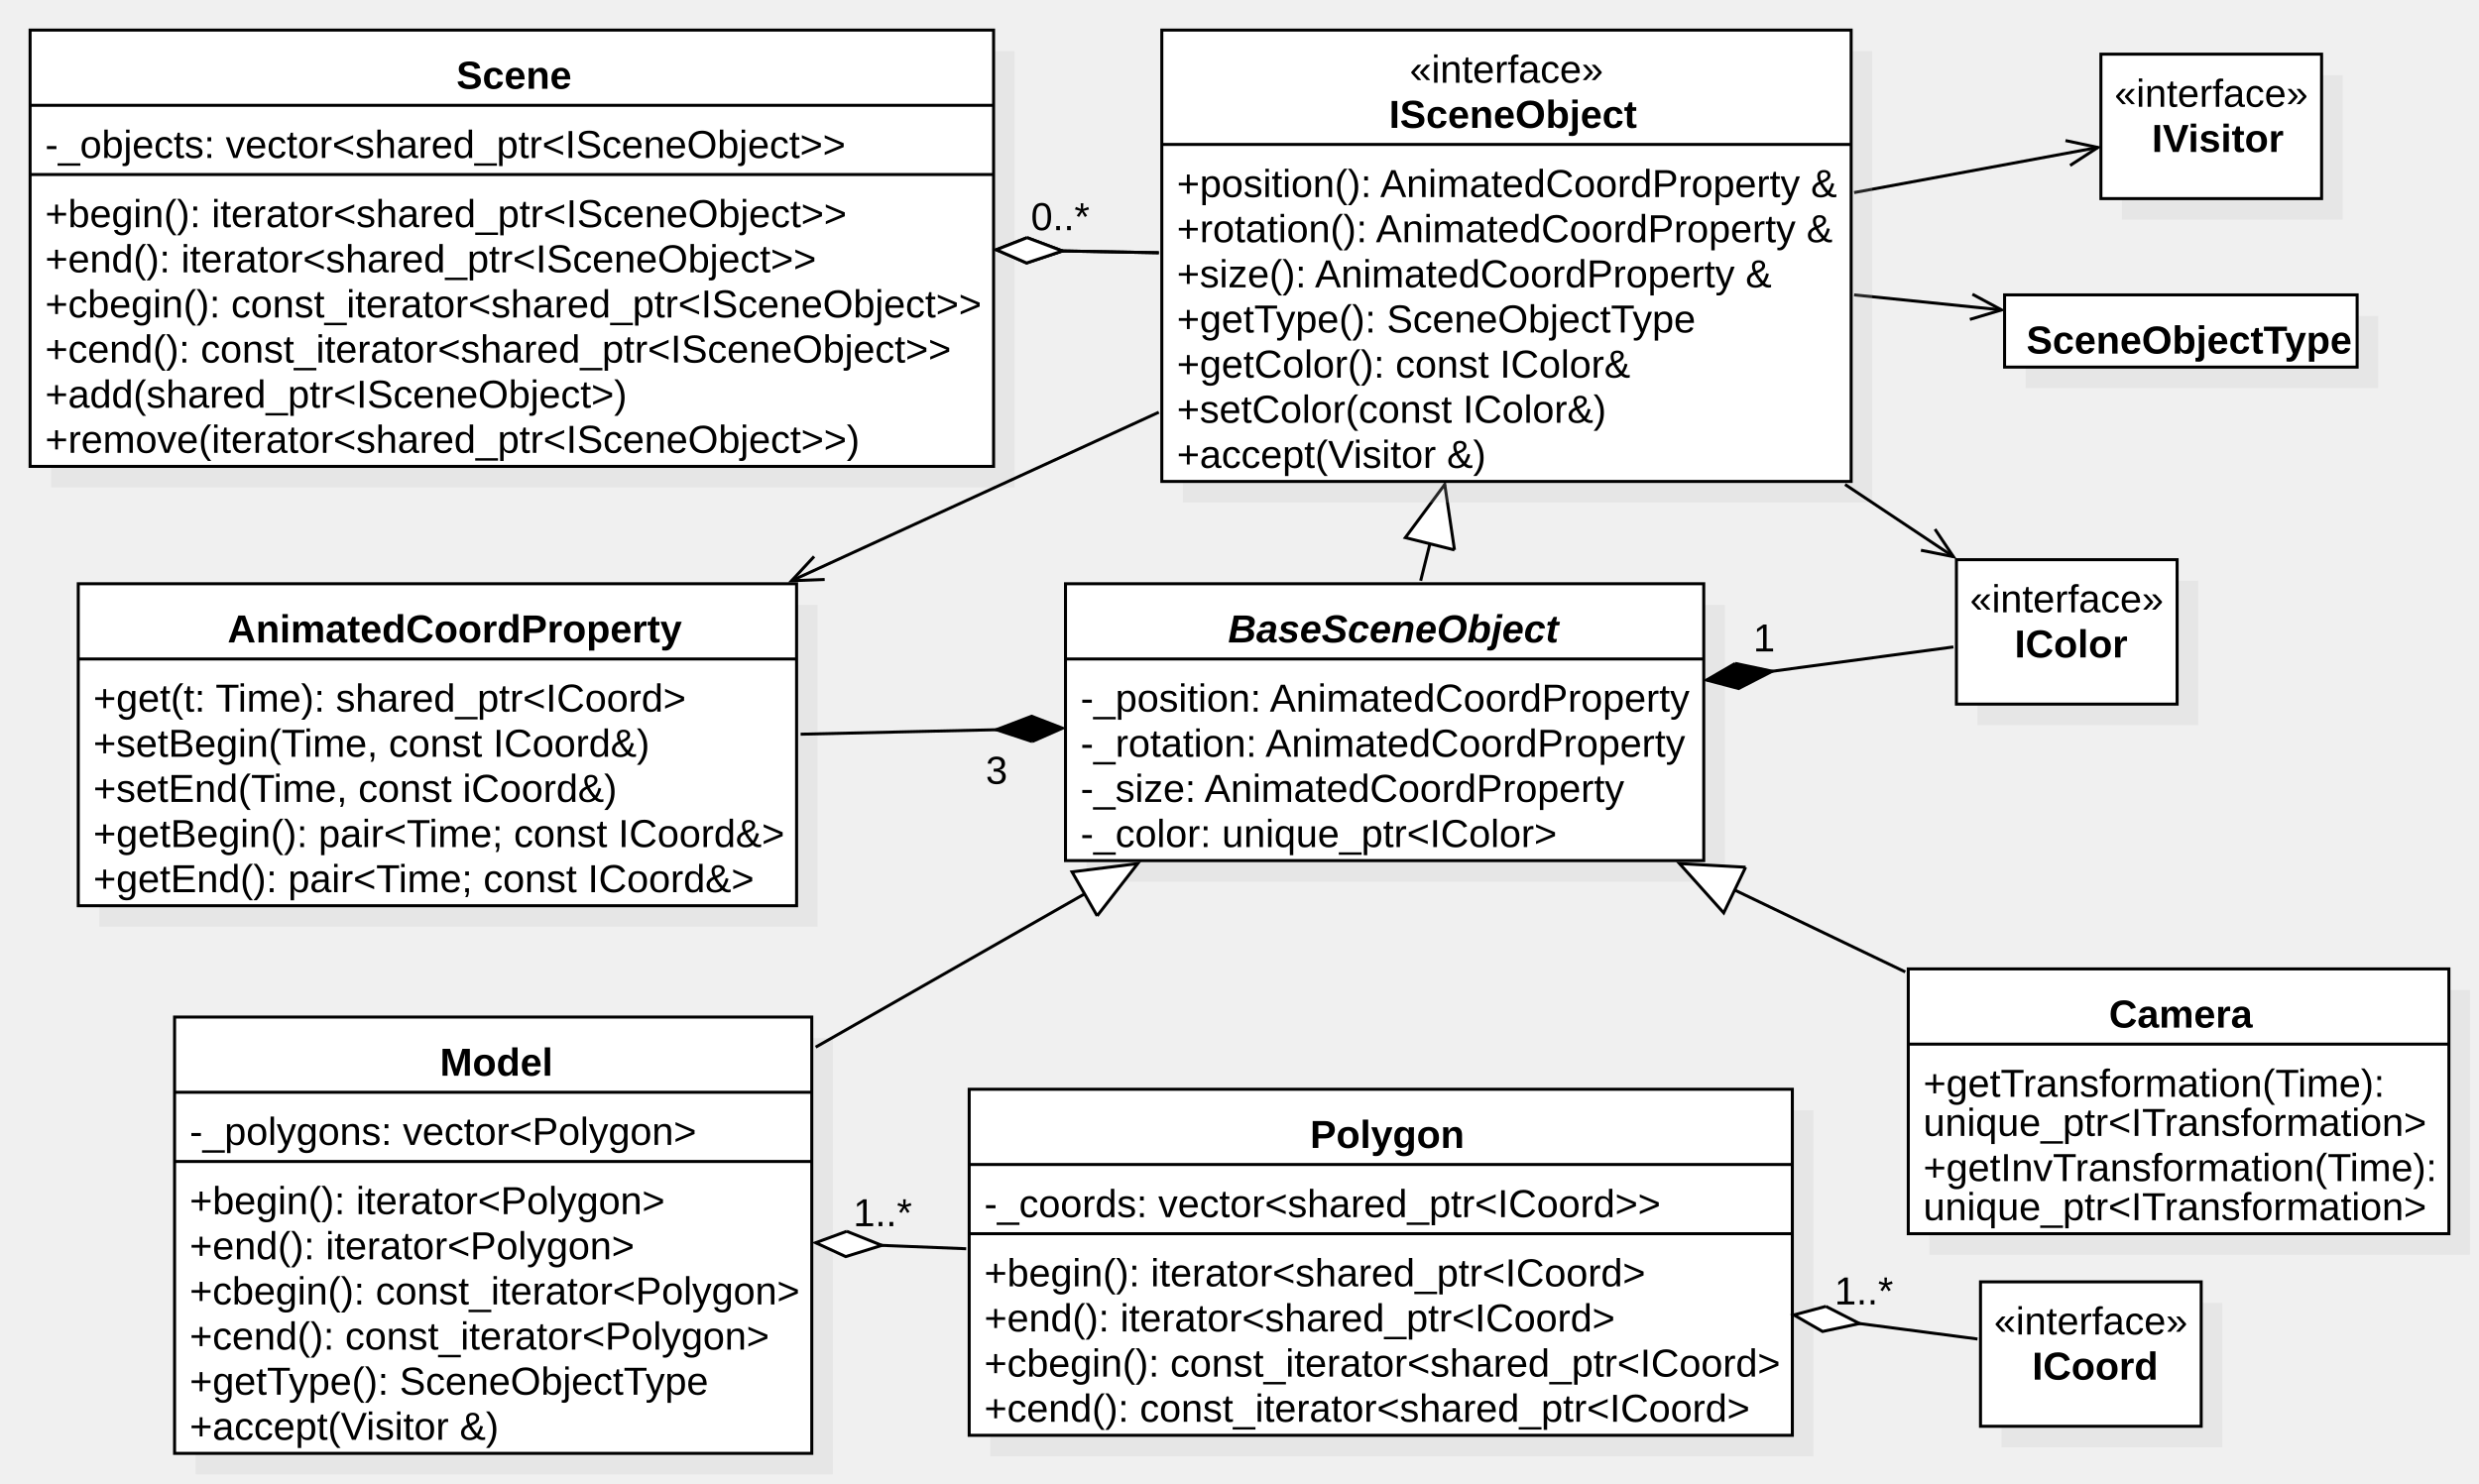
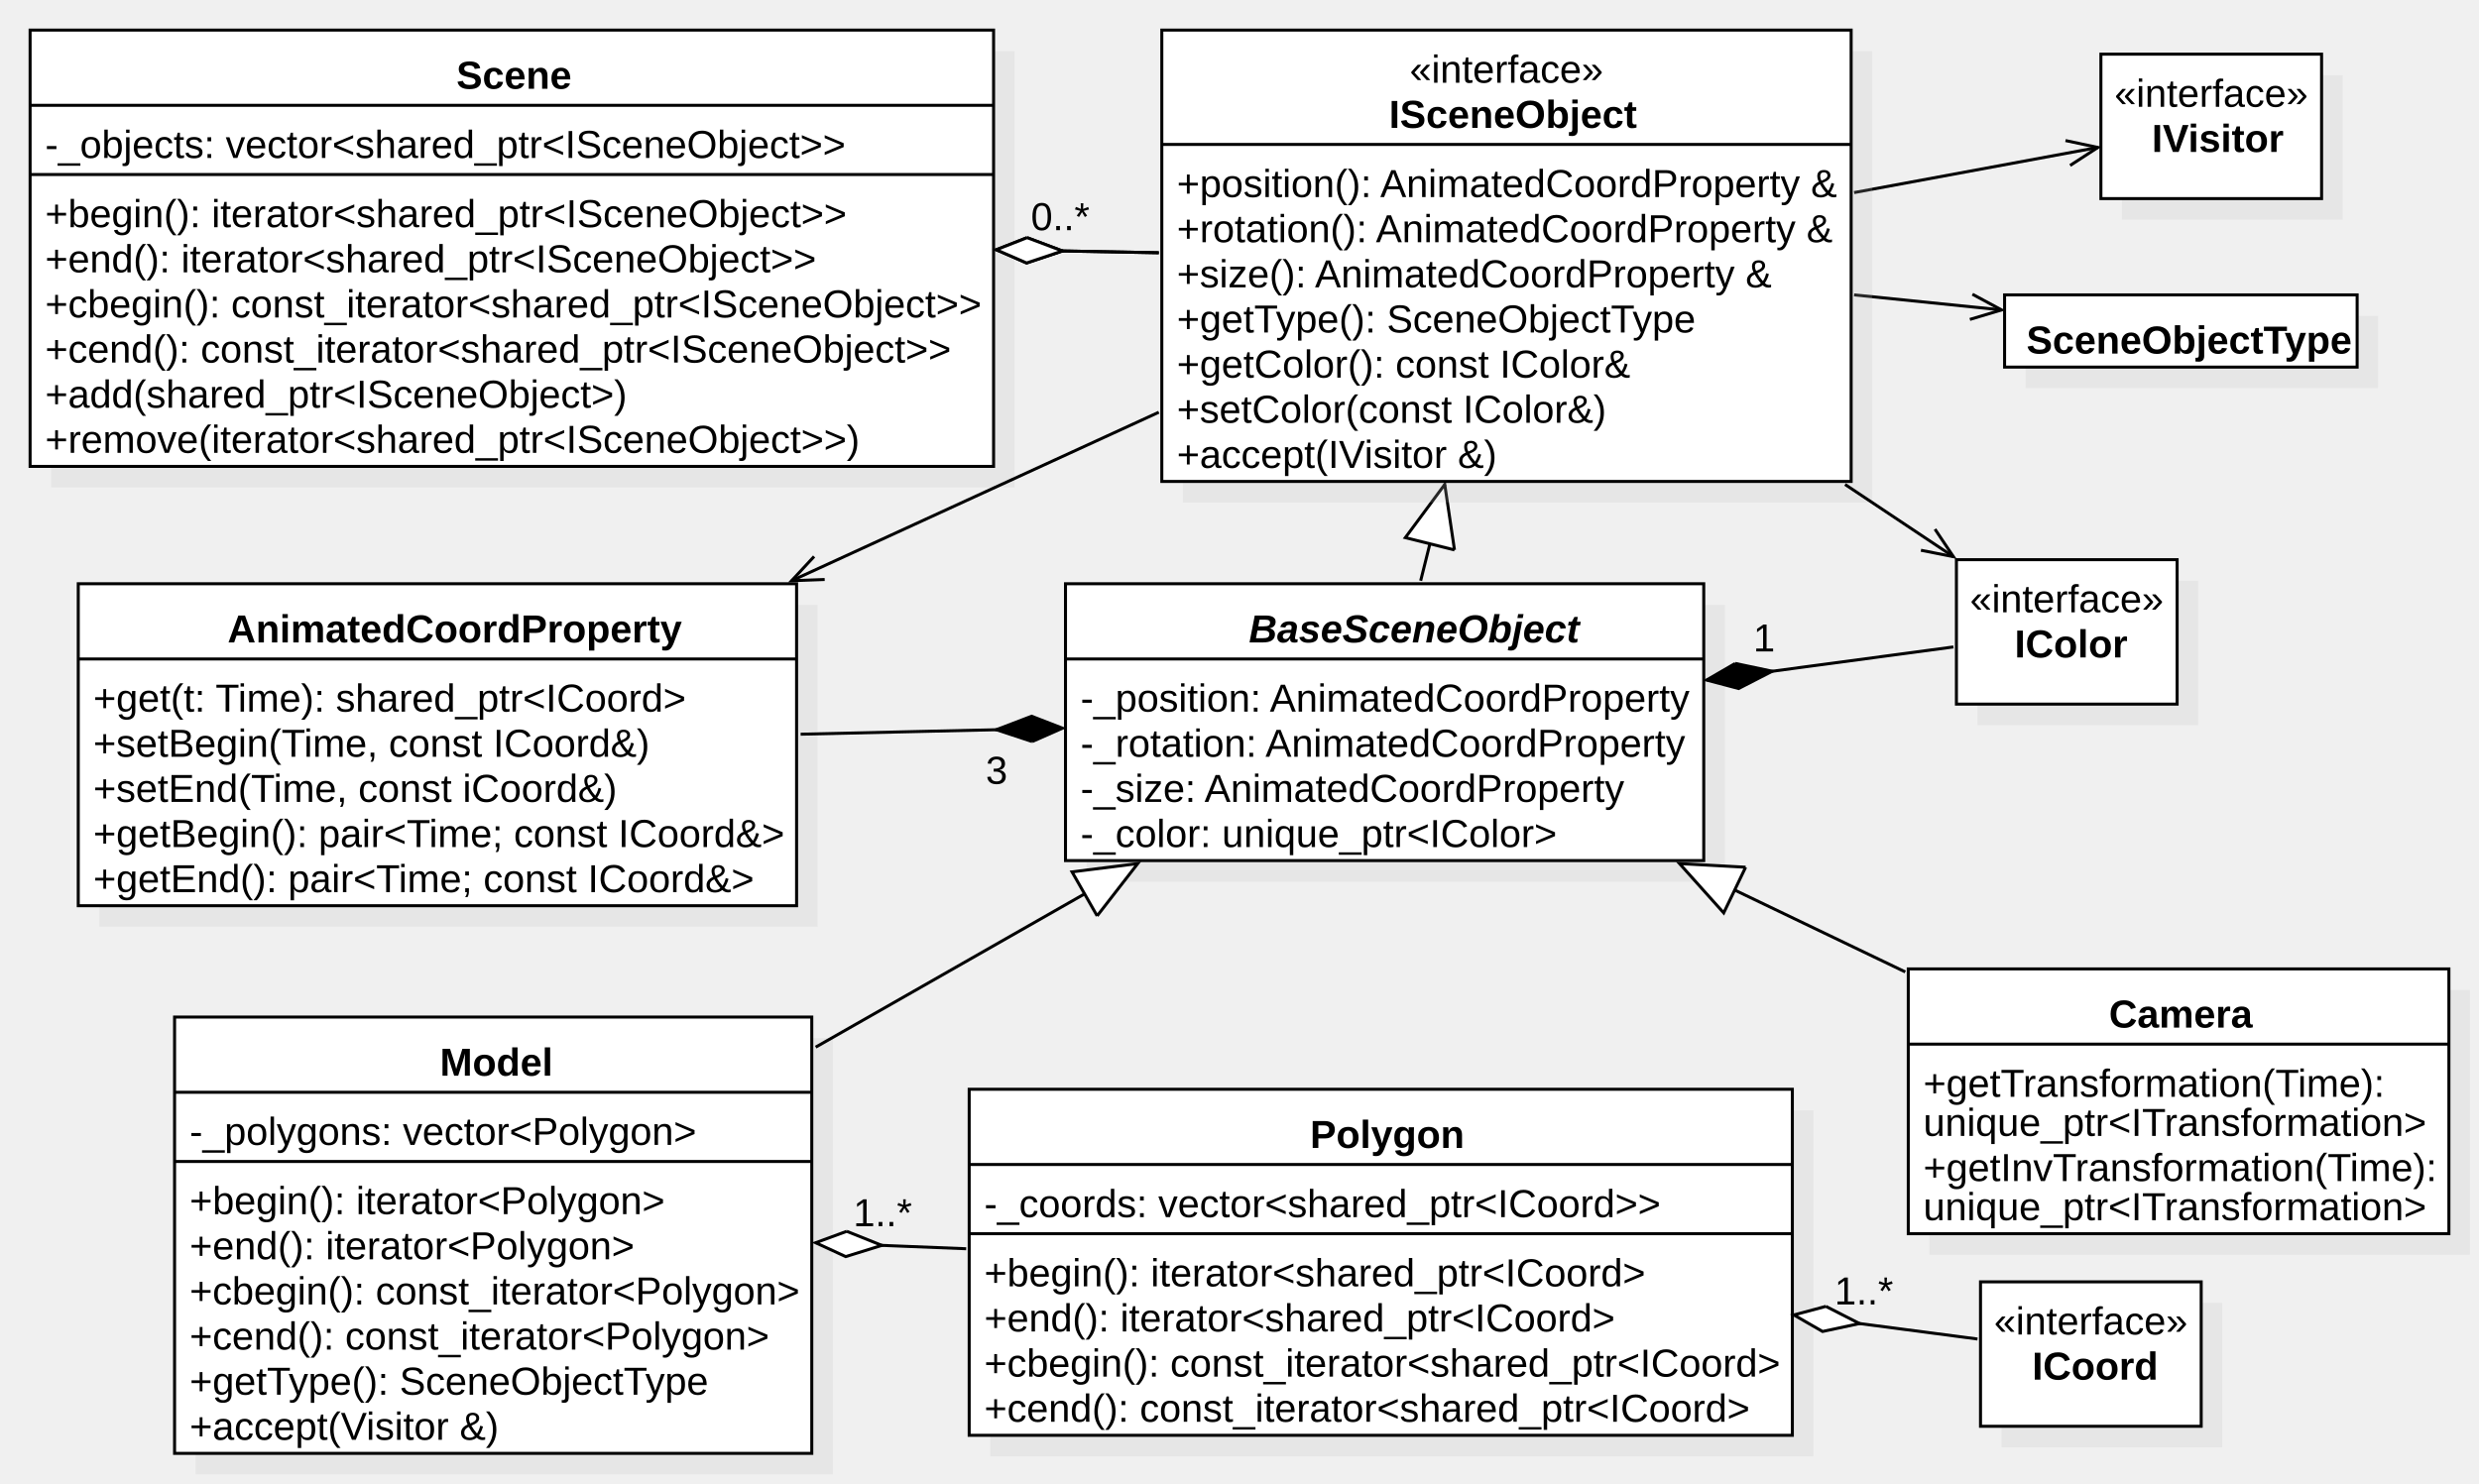
<svg xmlns="http://www.w3.org/2000/svg" version="1.1" width="823.619" height="493">
  <defs />
  <g>
    <g transform="translate(-54,-110) scale(1,1)">
      <rect fill="#C0C0C0" stroke="none" x="119" y="455" width="211.706" height="145" opacity="0.2" />
    </g>
    <g transform="translate(-54,-110) scale(1,1)">
      <rect fill="#ffffff" stroke="none" x="112" y="448" width="211.706" height="145" />
    </g>
    <g transform="translate(-54,-110) scale(1,1)">
      <path fill="none" stroke="#000000" d="M 112 448 L 323.706 448 L 323.706 593 L 112 593 L 112 448 Z Z" stroke-miterlimit="10" />
    </g>
    <g transform="translate(-54,-110) scale(1,1)">
      <path fill="none" stroke="#000000" d="M 112 473 L 323.706 473" stroke-miterlimit="10" />
    </g>
    <g transform="translate(-54,-110) scale(1,1)">
      <path fill="none" stroke="#000000" d="M 112 496 L 323.706 496" stroke-miterlimit="10" />
    </g>
    <g transform="translate(-54,-110) scale(1,1)">
      <g>
        <path fill="none" stroke="none" />
        <text fill="#000000" stroke="none" font-family="Arial" font-size="13px" font-style="normal" font-weight="bold" text-decoration="none" x="200.149" y="467.5">Model</text>
      </g>
    </g>
    <g transform="translate(-54,-110) scale(1,1)">
      <g>
        <path fill="none" stroke="none" />
        <text fill="#000000" stroke="none" font-family="Arial" font-size="13px" font-style="normal" font-weight="normal" text-decoration="none" x="117" y="490.5">-_polygons: vector&lt;Polygon&gt;</text>
      </g>
    </g>
    <g transform="translate(-54,-110) scale(1,1)">
      <g>
        <path fill="none" stroke="none" />
        <text fill="#000000" stroke="none" font-family="Arial" font-size="13px" font-style="normal" font-weight="normal" text-decoration="none" x="117" y="513.5">+begin(): iterator&lt;Polygon&gt;</text>
      </g>
    </g>
    <g transform="translate(-54,-110) scale(1,1)">
      <g>
        <path fill="none" stroke="none" />
        <text fill="#000000" stroke="none" font-family="Arial" font-size="13px" font-style="normal" font-weight="normal" text-decoration="none" x="117" y="528.5">+end(): iterator&lt;Polygon&gt;</text>
      </g>
    </g>
    <g transform="translate(-54,-110) scale(1,1)">
      <g>
        <path fill="none" stroke="none" />
        <text fill="#000000" stroke="none" font-family="Arial" font-size="13px" font-style="normal" font-weight="normal" text-decoration="none" x="117" y="543.5">+cbegin(): const_iterator&lt;Polygon&gt;</text>
      </g>
    </g>
    <g transform="translate(-54,-110) scale(1,1)">
      <g>
        <path fill="none" stroke="none" />
        <text fill="#000000" stroke="none" font-family="Arial" font-size="13px" font-style="normal" font-weight="normal" text-decoration="none" x="117" y="558.5">+cend(): const_iterator&lt;Polygon&gt;</text>
      </g>
    </g>
    <g transform="translate(-54,-110) scale(1,1)">
      <g>
        <path fill="none" stroke="none" />
        <text fill="#000000" stroke="none" font-family="Arial" font-size="13px" font-style="normal" font-weight="normal" text-decoration="none" x="117" y="573.5">+getType(): SceneObjectType</text>
      </g>
    </g>
    <g transform="translate(-54,-110) scale(1,1)">
      <g>
        <path fill="none" stroke="none" />
        <text fill="#000000" stroke="none" font-family="Arial" font-size="13px" font-style="normal" font-weight="normal" text-decoration="none" x="117" y="588.5">+accept(Visitor &amp;)</text>
      </g>
    </g>
    <g transform="translate(-54,-110) scale(1,1)">
      <rect fill="#C0C0C0" stroke="none" x="695" y="439" width="179.619" height="88" opacity="0.2" />
    </g>
    <g transform="translate(-54,-110) scale(1,1)">
      <rect fill="#ffffff" stroke="none" x="688" y="432" width="179.619" height="88" />
    </g>
    <g transform="translate(-54,-110) scale(1,1)">
      <path fill="none" stroke="#000000" d="M 688 432 L 867.619 432 L 867.619 520 L 688 520 L 688 432 Z Z" stroke-miterlimit="10" />
    </g>
    <g transform="translate(-54,-110) scale(1,1)">
      <path fill="none" stroke="#000000" d="M 688 457 L 867.619 457" stroke-miterlimit="10" />
    </g>
    <g transform="translate(-54,-110) scale(1,1)">
      <g>
        <path fill="none" stroke="none" />
        <text fill="#000000" stroke="none" font-family="Arial" font-size="13px" font-style="normal" font-weight="bold" text-decoration="none" x="754.691" y="451.5">Camera</text>
      </g>
    </g>
    <g transform="translate(-54,-110) scale(1,1)">
      <g>
        <path fill="none" stroke="none" />
        <text fill="#000000" stroke="none" font-family="Arial" font-size="13px" font-style="normal" font-weight="normal" text-decoration="none" x="693" y="474.5">+getTransformation(Time):</text>
        <text fill="#000000" stroke="none" font-family="Arial" font-size="13px" font-style="normal" font-weight="normal" text-decoration="none" x="693" y="487.5">unique_ptr&lt;ITransformation&gt;</text>
      </g>
    </g>
    <g transform="translate(-54,-110) scale(1,1)">
      <g>
        <path fill="none" stroke="none" />
        <text fill="#000000" stroke="none" font-family="Arial" font-size="13px" font-style="normal" font-weight="normal" text-decoration="none" x="693" y="502.5">+getInvTransformation(Time):</text>
        <text fill="#000000" stroke="none" font-family="Arial" font-size="13px" font-style="normal" font-weight="normal" text-decoration="none" x="693" y="515.5">unique_ptr&lt;ITransformation&gt;</text>
      </g>
    </g>
    <g transform="translate(-54,-110) scale(1,1)">
      <rect fill="#C0C0C0" stroke="none" x="383" y="479" width="273.488" height="115" opacity="0.2" />
    </g>
    <g transform="translate(-54,-110) scale(1,1)">
      <rect fill="#ffffff" stroke="none" x="376" y="472" width="273.488" height="115" />
    </g>
    <g transform="translate(-54,-110) scale(1,1)">
      <path fill="none" stroke="#000000" d="M 376 472 L 649.488 472 L 649.488 587 L 376 587 L 376 472 Z Z" stroke-miterlimit="10" />
    </g>
    <g transform="translate(-54,-110) scale(1,1)">
      <path fill="none" stroke="#000000" d="M 376 497 L 649.488 497" stroke-miterlimit="10" />
    </g>
    <g transform="translate(-54,-110) scale(1,1)">
      <path fill="none" stroke="#000000" d="M 376 520 L 649.488 520" stroke-miterlimit="10" />
    </g>
    <g transform="translate(-54,-110) scale(1,1)">
      <g>
        <path fill="none" stroke="none" />
        <text fill="#000000" stroke="none" font-family="Arial" font-size="13px" font-style="normal" font-weight="bold" text-decoration="none" x="489.254" y="491.5">Polygon</text>
      </g>
    </g>
    <g transform="translate(-54,-110) scale(1,1)">
      <g>
        <path fill="none" stroke="none" />
        <text fill="#000000" stroke="none" font-family="Arial" font-size="13px" font-style="normal" font-weight="normal" text-decoration="none" x="381" y="514.5">-_coords: vector&lt;shared_ptr&lt;ICoord&gt;&gt;</text>
      </g>
    </g>
    <g transform="translate(-54,-110) scale(1,1)">
      <g>
        <path fill="none" stroke="none" />
        <text fill="#000000" stroke="none" font-family="Arial" font-size="13px" font-style="normal" font-weight="normal" text-decoration="none" x="381" y="537.5">+begin(): iterator&lt;shared_ptr&lt;ICoord&gt;</text>
      </g>
    </g>
    <g transform="translate(-54,-110) scale(1,1)">
      <g>
        <path fill="none" stroke="none" />
        <text fill="#000000" stroke="none" font-family="Arial" font-size="13px" font-style="normal" font-weight="normal" text-decoration="none" x="381" y="552.5">+end(): iterator&lt;shared_ptr&lt;ICoord&gt;</text>
      </g>
    </g>
    <g transform="translate(-54,-110) scale(1,1)">
      <g>
        <path fill="none" stroke="none" />
        <text fill="#000000" stroke="none" font-family="Arial" font-size="13px" font-style="normal" font-weight="normal" text-decoration="none" x="381" y="567.5">+cbegin(): const_iterator&lt;shared_ptr&lt;ICoord&gt;</text>
      </g>
    </g>
    <g transform="translate(-54,-110) scale(1,1)">
      <g>
        <path fill="none" stroke="none" />
        <text fill="#000000" stroke="none" font-family="Arial" font-size="13px" font-style="normal" font-weight="normal" text-decoration="none" x="381" y="582.5">+cend(): const_iterator&lt;shared_ptr&lt;ICoord&gt;</text>
      </g>
    </g>
    <g transform="translate(-54,-110) scale(1,1)">
      <path fill="none" stroke="#000000" d="M 375 525 L 325 523" stroke-miterlimit="10" />
    </g>
    <g transform="translate(-54,-110) scale(1,1)">
      <path fill="#FFFFFF" stroke="none" d="M 335.323 519.2 L 325 523 L 334.986 527.612 L 346.982 523.879" />
    </g>
    <g transform="translate(-54,-110) scale(1,1)">
      <path fill="none" stroke="#000000" d="M 335.323 519.2 L 325 523 L 334.986 527.612 L 346.982 523.879 L 335.323 519.2" stroke-miterlimit="10" />
    </g>
    <g transform="translate(-54,-110) scale(1,1)">
      <g>
        <path fill="none" stroke="none" />
        <text fill="#000000" stroke="none" font-family="Arial" font-size="13px" font-style="normal" font-weight="normal" text-decoration="none" x="337.5" y="517.5">1..*</text>
      </g>
    </g>
    <g transform="translate(-54,-110) scale(1,1)">
      <rect fill="#C0C0C0" stroke="none" x="87" y="311" width="238.658" height="107" opacity="0.2" />
    </g>
    <g transform="translate(-54,-110) scale(1,1)">
      <rect fill="#ffffff" stroke="none" x="80" y="304" width="238.658" height="107" />
    </g>
    <g transform="translate(-54,-110) scale(1,1)">
      <path fill="none" stroke="#000000" d="M 80 304 L 318.658 304 L 318.658 411 L 80 411 L 80 304 Z Z" stroke-miterlimit="10" />
    </g>
    <g transform="translate(-54,-110) scale(1,1)">
      <path fill="none" stroke="#000000" d="M 80 329 L 318.658 329" stroke-miterlimit="10" />
    </g>
    <g transform="translate(-54,-110) scale(1,1)">
      <g>
        <path fill="none" stroke="none" />
        <text fill="#000000" stroke="none" font-family="Arial" font-size="13px" font-style="normal" font-weight="bold" text-decoration="none" x="129.6" y="323.5">AnimatedCoordProperty</text>
      </g>
    </g>
    <g transform="translate(-54,-110) scale(1,1)">
      <g>
        <path fill="none" stroke="none" />
        <text fill="#000000" stroke="none" font-family="Arial" font-size="13px" font-style="normal" font-weight="normal" text-decoration="none" x="85" y="346.5">+get(t: Time): shared_ptr&lt;ICoord&gt;</text>
      </g>
    </g>
    <g transform="translate(-54,-110) scale(1,1)">
      <g>
        <path fill="none" stroke="none" />
        <text fill="#000000" stroke="none" font-family="Arial" font-size="13px" font-style="normal" font-weight="normal" text-decoration="none" x="85" y="361.5">+setBegin(Time, const ICoord&amp;)</text>
      </g>
    </g>
    <g transform="translate(-54,-110) scale(1,1)">
      <g>
        <path fill="none" stroke="none" />
        <text fill="#000000" stroke="none" font-family="Arial" font-size="13px" font-style="normal" font-weight="normal" text-decoration="none" x="85" y="376.5">+setEnd(Time, const iCoord&amp;)</text>
      </g>
    </g>
    <g transform="translate(-54,-110) scale(1,1)">
      <g>
        <path fill="none" stroke="none" />
        <text fill="#000000" stroke="none" font-family="Arial" font-size="13px" font-style="normal" font-weight="normal" text-decoration="none" x="85" y="391.5">+getBegin(): pair&lt;Time; const ICoord&amp;&gt;</text>
      </g>
    </g>
    <g transform="translate(-54,-110) scale(1,1)">
      <g>
        <path fill="none" stroke="none" />
        <text fill="#000000" stroke="none" font-family="Arial" font-size="13px" font-style="normal" font-weight="normal" text-decoration="none" x="85" y="406.5">+getEnd(): pair&lt;Time; const ICoord&amp;&gt;</text>
      </g>
    </g>
    <g transform="translate(-54,-110) scale(1,1)">
      <rect fill="#C0C0C0" stroke="none" x="727" y="215" width="117.132" height="24" opacity="0.2" />
    </g>
    <g transform="translate(-54,-110) scale(1,1)">
      <rect fill="#ffffff" stroke="none" x="720" y="208" width="117.132" height="24" />
    </g>
    <g transform="translate(-54,-110) scale(1,1)">
      <path fill="none" stroke="#000000" d="M 720 208 L 837.132 208 L 837.132 232 L 720 232 L 720 208 Z Z" stroke-miterlimit="10" />
    </g>
    <g transform="translate(-54,-110) scale(1,1)">
      <g>
        <path fill="none" stroke="none" />
        <text fill="#000000" stroke="none" font-family="Arial" font-size="13px" font-style="normal" font-weight="bold" text-decoration="none" x="727.258" y="227.5">SceneObjectType</text>
      </g>
    </g>
    <g transform="translate(-54,-110) scale(1,1)">
      <rect fill="#C0C0C0" stroke="none" x="71" y="127" width="320.105" height="145" opacity="0.2" />
    </g>
    <g transform="translate(-54,-110) scale(1,1)">
      <rect fill="#ffffff" stroke="none" x="64" y="120" width="320.105" height="145" />
    </g>
    <g transform="translate(-54,-110) scale(1,1)">
      <path fill="none" stroke="#000000" d="M 64 120 L 384.105 120 L 384.105 265 L 64 265 L 64 120 Z Z" stroke-miterlimit="10" />
    </g>
    <g transform="translate(-54,-110) scale(1,1)">
      <path fill="none" stroke="#000000" d="M 64 145 L 384.105 145" stroke-miterlimit="10" />
    </g>
    <g transform="translate(-54,-110) scale(1,1)">
      <path fill="none" stroke="#000000" d="M 64 168 L 384.105 168" stroke-miterlimit="10" />
    </g>
    <g transform="translate(-54,-110) scale(1,1)">
      <g>
        <path fill="none" stroke="none" />
        <text fill="#000000" stroke="none" font-family="Arial" font-size="13px" font-style="normal" font-weight="bold" text-decoration="none" x="205.622" y="139.5">Scene</text>
      </g>
    </g>
    <g transform="translate(-54,-110) scale(1,1)">
      <g>
        <path fill="none" stroke="none" />
        <text fill="#000000" stroke="none" font-family="Arial" font-size="13px" font-style="normal" font-weight="normal" text-decoration="none" x="69" y="162.5">-_objects: vector&lt;shared_ptr&lt;ISceneObject&gt;&gt;</text>
      </g>
    </g>
    <g transform="translate(-54,-110) scale(1,1)">
      <g>
        <path fill="none" stroke="none" />
        <text fill="#000000" stroke="none" font-family="Arial" font-size="13px" font-style="normal" font-weight="normal" text-decoration="none" x="69" y="185.5">+begin(): iterator&lt;shared_ptr&lt;ISceneObject&gt;&gt;</text>
      </g>
    </g>
    <g transform="translate(-54,-110) scale(1,1)">
      <g>
        <path fill="none" stroke="none" />
        <text fill="#000000" stroke="none" font-family="Arial" font-size="13px" font-style="normal" font-weight="normal" text-decoration="none" x="69" y="200.5">+end(): iterator&lt;shared_ptr&lt;ISceneObject&gt;&gt;</text>
      </g>
    </g>
    <g transform="translate(-54,-110) scale(1,1)">
      <g>
        <path fill="none" stroke="none" />
        <text fill="#000000" stroke="none" font-family="Arial" font-size="13px" font-style="normal" font-weight="normal" text-decoration="none" x="69" y="215.5">+cbegin(): const_iterator&lt;shared_ptr&lt;ISceneObject&gt;&gt;</text>
      </g>
    </g>
    <g transform="translate(-54,-110) scale(1,1)">
      <g>
        <path fill="none" stroke="none" />
        <text fill="#000000" stroke="none" font-family="Arial" font-size="13px" font-style="normal" font-weight="normal" text-decoration="none" x="69" y="230.5">+cend(): const_iterator&lt;shared_ptr&lt;ISceneObject&gt;&gt;</text>
      </g>
    </g>
    <g transform="translate(-54,-110) scale(1,1)">
      <g>
        <path fill="none" stroke="none" />
        <text fill="#000000" stroke="none" font-family="Arial" font-size="13px" font-style="normal" font-weight="normal" text-decoration="none" x="69" y="245.5">+add(shared_ptr&lt;ISceneObject&gt;)</text>
      </g>
    </g>
    <g transform="translate(-54,-110) scale(1,1)">
      <g>
        <path fill="none" stroke="none" />
        <text fill="#000000" stroke="none" font-family="Arial" font-size="13px" font-style="normal" font-weight="normal" text-decoration="none" x="69" y="260.5">+remove(iterator&lt;shared_ptr&lt;ISceneObject&gt;&gt;)</text>
      </g>
    </g>
    <g transform="translate(-54,-110) scale(1,1)">
      <rect fill="#C0C0C0" stroke="none" x="415" y="311" width="212.049" height="92" opacity="0.2" />
    </g>
    <g transform="translate(-54,-110) scale(1,1)">
      <rect fill="#ffffff" stroke="none" x="408" y="304" width="212.049" height="92" />
    </g>
    <g transform="translate(-54,-110) scale(1,1)">
      <path fill="none" stroke="#000000" d="M 408 304 L 620.049 304 L 620.049 396 L 408 396 L 408 304 Z Z" stroke-miterlimit="10" />
    </g>
    <g transform="translate(-54,-110) scale(1,1)">
      <path fill="none" stroke="#000000" d="M 408 329 L 620.049 329" stroke-miterlimit="10" />
    </g>
    <g transform="translate(-54,-110) scale(1,1)">
      <g>
        <path fill="none" stroke="none" />
-         <text fill="#000000" stroke="none" font-family="Arial" font-size="13px" font-style="italic" font-weight="bold" text-decoration="none" x="461.993" y="323.5">BaseSceneObject</text>
+         <text fill="#000000" stroke="none" font-family="Arial" font-size="13px" font-style="italic" font-weight="bold" text-decoration="none" x="468.908" y="323.5">BaseSceneObject</text>
      </g>
    </g>
    <g transform="translate(-54,-110) scale(1,1)">
      <g>
        <path fill="none" stroke="none" />
        <text fill="#000000" stroke="none" font-family="Arial" font-size="13px" font-style="normal" font-weight="normal" text-decoration="none" x="413" y="346.5">-_position: AnimatedCoordProperty</text>
      </g>
    </g>
    <g transform="translate(-54,-110) scale(1,1)">
      <g>
        <path fill="none" stroke="none" />
        <text fill="#000000" stroke="none" font-family="Arial" font-size="13px" font-style="normal" font-weight="normal" text-decoration="none" x="413" y="361.5">-_rotation: AnimatedCoordProperty</text>
      </g>
    </g>
    <g transform="translate(-54,-110) scale(1,1)">
      <g>
        <path fill="none" stroke="none" />
        <text fill="#000000" stroke="none" font-family="Arial" font-size="13px" font-style="normal" font-weight="normal" text-decoration="none" x="413" y="376.5">-_size: AnimatedCoordProperty</text>
      </g>
    </g>
    <g transform="translate(-54,-110) scale(1,1)">
      <g>
        <path fill="none" stroke="none" />
        <text fill="#000000" stroke="none" font-family="Arial" font-size="13px" font-style="normal" font-weight="normal" text-decoration="none" x="413" y="391.5">-_color: unique_ptr&lt;IColor&gt;</text>
      </g>
    </g>
    <g transform="translate(-54,-110) scale(1,1)">
      <path fill="none" stroke="#000000" d="M 687 433 L 612 397" stroke-miterlimit="10" />
    </g>
    <g transform="translate(-54,-110) scale(1,1)">
      <path fill="#FFFFFF" stroke="none" d="M 633.967 398.205 L 612 397 L 626.681 413.385" />
    </g>
    <g transform="translate(-54,-110) scale(1,1)">
      <path fill="none" stroke="#000000" d="M 633.967 398.205 L 612 397 L 626.681 413.385 L 633.967 398.205" stroke-miterlimit="10" />
    </g>
    <g transform="translate(-54,-110) scale(1,1)">
      <path fill="none" stroke="#000000" d="M 325 458 L 432 397" stroke-miterlimit="10" />
    </g>
    <g transform="translate(-54,-110) scale(1,1)">
      <path fill="#FFFFFF" stroke="none" d="M 418.512 414.38 L 432 397 L 410.173 399.752" />
    </g>
    <g transform="translate(-54,-110) scale(1,1)">
      <path fill="none" stroke="#000000" d="M 418.512 414.38 L 432 397 L 410.173 399.752 L 418.512 414.38" stroke-miterlimit="10" />
    </g>
    <g transform="translate(-54,-110) scale(1,1)">
      <path fill="none" stroke="#000000" d="M 320 354 L 407 352" stroke-miterlimit="10" />
    </g>
    <g transform="translate(-54,-110) scale(1,1)">
      <path fill="#000000" stroke="none" d="M 396.937 356.442 L 407 352 L 396.743 348.025 L 385.006 352.506" />
    </g>
    <g transform="translate(-54,-110) scale(1,1)">
      <path fill="none" stroke="#000000" d="M 396.937 356.442 L 407 352 L 396.743 348.025 L 385.006 352.506 L 396.937 356.442" stroke-miterlimit="10" />
    </g>
    <g transform="translate(-54,-110) scale(1,1)">
      <g>
        <path fill="none" stroke="none" />
        <text fill="#000000" stroke="none" font-family="Arial" font-size="13px" font-style="normal" font-weight="normal" text-decoration="none" x="381.5" y="370.5">3</text>
      </g>
    </g>
    <g transform="translate(-54,-110) scale(1,1)">
      <path fill="none" stroke="#000000" d="M 439 194 L 385 193" stroke-miterlimit="10" />
    </g>
    <g transform="translate(-54,-110) scale(1,1)">
      <path fill="#000000" stroke="none" d="M 395.239 188.979 L 385 193 L 395.083 197.397 L 406.996 193.407" />
    </g>
    <g transform="translate(-54,-110) scale(1,1)">
      <path fill="none" stroke="#000000" d="M 395.239 188.979 L 385 193 L 395.083 197.397 L 406.996 193.407 L 395.239 188.979" stroke-miterlimit="10" />
    </g>
    <g transform="translate(-54,-110) scale(1,1)">
      <path fill="none" stroke="#000000" d="M 439 194 L 385 193" stroke-miterlimit="10" />
    </g>
    <g transform="translate(-54,-110) scale(1,1)">
      <path fill="#FFFFFF" stroke="none" d="M 395.239 188.979 L 385 193 L 395.083 197.397 L 406.996 193.407" />
    </g>
    <g transform="translate(-54,-110) scale(1,1)">
      <path fill="none" stroke="#000000" d="M 395.239 188.979 L 385 193 L 395.083 197.397 L 406.996 193.407 L 395.239 188.979" stroke-miterlimit="10" />
    </g>
    <g transform="translate(-54,-110) scale(1,1)">
      <g>
        <path fill="none" stroke="none" />
        <text fill="#000000" stroke="none" font-family="Arial" font-size="13px" font-style="normal" font-weight="normal" text-decoration="none" x="396.5" y="186.5">0..*</text>
      </g>
    </g>
    <g transform="translate(-54,-110) scale(1,1)">
      <path fill="none" stroke="#000000" d="M 526 303 L 534 271" stroke-miterlimit="10" />
    </g>
    <g transform="translate(-54,-110) scale(1,1)">
      <path fill="#FFFFFF" stroke="none" d="M 537.238 292.76 L 534 271 L 520.903 288.677" />
    </g>
    <g transform="translate(-54,-110) scale(1,1)">
      <path fill="none" stroke="#000000" d="M 537.238 292.76 L 534 271 L 520.903 288.677 L 537.238 292.76" stroke-miterlimit="10" />
    </g>
    <g transform="translate(-54,-110) scale(1,1)">
      <path fill="none" stroke="#000000" d="M 670 208 L 719 213" stroke-miterlimit="10" />
    </g>
    <g transform="translate(-54,-110) scale(1,1)">
      <path fill="none" stroke="#000000" d="M 708.463 216.156 L 719 213 L 709.317 207.781" stroke-miterlimit="10" />
    </g>
    <g transform="translate(-54,-110) scale(1,1)">
      <rect fill="#C0C0C0" stroke="none" x="719" y="543" width="73.321" height="48" opacity="0.2" />
    </g>
    <g transform="translate(-54,-110) scale(1,1)">
      <rect fill="#ffffff" stroke="none" x="712" y="536" width="73.321" height="48" />
    </g>
    <g transform="translate(-54,-110) scale(1,1)">
      <path fill="none" stroke="#000000" d="M 712 536 L 785.321 536 L 785.321 584 L 712 584 L 712 536 Z Z" stroke-miterlimit="10" />
    </g>
    <g transform="translate(-54,-110) scale(1,1)">
      <g>
        <path fill="none" stroke="none" />
        <text fill="#000000" stroke="none" font-family="Arial" font-size="13px" font-style="normal" font-weight="normal" text-decoration="none" x="716.5" y="553.5">«interface»</text>
      </g>
    </g>
    <g transform="translate(-54,-110) scale(1,1)">
      <g>
        <path fill="none" stroke="none" />
        <text fill="#000000" stroke="none" font-family="Arial" font-size="13px" font-style="normal" font-weight="bold" text-decoration="none" x="729.151" y="568.5">ICoord</text>
      </g>
    </g>
    <g transform="translate(-54,-110) scale(1,1)">
      <path fill="none" stroke="#000000" d="M 711 555 L 650 547" stroke-miterlimit="10" />
    </g>
    <g transform="translate(-54,-110) scale(1,1)">
      <path fill="#FFFFFF" stroke="none" d="M 660.624 544.148 L 650 547 L 659.529 552.495 L 671.813 549.861" />
    </g>
    <g transform="translate(-54,-110) scale(1,1)">
      <path fill="none" stroke="#000000" d="M 660.624 544.148 L 650 547 L 659.529 552.495 L 671.813 549.861 L 660.624 544.148" stroke-miterlimit="10" />
    </g>
    <g transform="translate(-54,-110) scale(1,1)">
      <g>
        <path fill="none" stroke="none" />
        <text fill="#000000" stroke="none" font-family="Arial" font-size="13px" font-style="normal" font-weight="normal" text-decoration="none" x="663.5" y="543.5">1..*</text>
      </g>
    </g>
    <g transform="translate(-54,-110) scale(1,1)">
      <rect fill="#C0C0C0" stroke="none" x="759" y="135" width="73.321" height="48" opacity="0.2" />
    </g>
    <g transform="translate(-54,-110) scale(1,1)">
      <rect fill="#ffffff" stroke="none" x="752" y="128" width="73.321" height="48" />
    </g>
    <g transform="translate(-54,-110) scale(1,1)">
      <path fill="none" stroke="#000000" d="M 752 128 L 825.321 128 L 825.321 176 L 752 176 L 752 128 Z Z" stroke-miterlimit="10" />
    </g>
    <g transform="translate(-54,-110) scale(1,1)">
      <g>
        <path fill="none" stroke="none" />
        <text fill="#000000" stroke="none" font-family="Arial" font-size="13px" font-style="normal" font-weight="normal" text-decoration="none" x="756.5" y="145.5">«interface»</text>
      </g>
    </g>
    <g transform="translate(-54,-110) scale(1,1)">
      <g>
        <path fill="none" stroke="none" />
        <text fill="#000000" stroke="none" font-family="Arial" font-size="13px" font-style="normal" font-weight="bold" text-decoration="none" x="768.913" y="160.5">IVisitor</text>
      </g>
    </g>
    <g transform="translate(-54,-110) scale(1,1)">
      <path fill="none" stroke="#000000" d="M 670 174 L 751 159" stroke-miterlimit="10" />
    </g>
    <g transform="translate(-54,-110) scale(1,1)">
      <path fill="none" stroke="#000000" d="M 741.774 164.99 L 751 159 L 740.241 156.711" stroke-miterlimit="10" />
    </g>
    <g transform="translate(-54,-110) scale(1,1)">
      <rect fill="#C0C0C0" stroke="none" x="447" y="127" width="229.022" height="150" opacity="0.2" />
    </g>
    <g transform="translate(-54,-110) scale(1,1)">
      <rect fill="#ffffff" stroke="none" x="440" y="120" width="229.022" height="150" />
    </g>
    <g transform="translate(-54,-110) scale(1,1)">
      <path fill="none" stroke="#000000" d="M 440 120 L 669.022 120 L 669.022 270 L 440 270 L 440 120 Z Z" stroke-miterlimit="10" />
    </g>
    <g transform="translate(-54,-110) scale(1,1)">
      <path fill="none" stroke="#000000" d="M 440 158 L 669.022 158" stroke-miterlimit="10" />
    </g>
    <g transform="translate(-54,-110) scale(1,1)">
      <g>
        <path fill="none" stroke="none" />
        <text fill="#000000" stroke="none" font-family="Arial" font-size="13px" font-style="normal" font-weight="normal" text-decoration="none" x="522.351" y="137.5">«interface»</text>
      </g>
    </g>
    <g transform="translate(-54,-110) scale(1,1)">
      <g>
        <path fill="none" stroke="none" />
        <text fill="#000000" stroke="none" font-family="Arial" font-size="13px" font-style="normal" font-weight="bold" text-decoration="none" x="515.489" y="152.5">ISceneObject</text>
      </g>
    </g>
    <g transform="translate(-54,-110) scale(1,1)">
      <g>
        <path fill="none" stroke="none" />
        <text fill="#000000" stroke="none" font-family="Arial" font-size="13px" font-style="normal" font-weight="normal" text-decoration="none" x="445" y="175.5">+position(): AnimatedCoordProperty &amp;</text>
      </g>
    </g>
    <g transform="translate(-54,-110) scale(1,1)">
      <g>
        <path fill="none" stroke="none" />
        <text fill="#000000" stroke="none" font-family="Arial" font-size="13px" font-style="normal" font-weight="normal" text-decoration="none" x="445" y="190.5">+rotation(): AnimatedCoordProperty &amp;</text>
      </g>
    </g>
    <g transform="translate(-54,-110) scale(1,1)">
      <g>
        <path fill="none" stroke="none" />
        <text fill="#000000" stroke="none" font-family="Arial" font-size="13px" font-style="normal" font-weight="normal" text-decoration="none" x="445" y="205.5">+size(): AnimatedCoordProperty &amp;</text>
      </g>
    </g>
    <g transform="translate(-54,-110) scale(1,1)">
      <g>
        <path fill="none" stroke="none" />
        <text fill="#000000" stroke="none" font-family="Arial" font-size="13px" font-style="normal" font-weight="normal" text-decoration="none" x="445" y="220.5">+getType(): SceneObjectType</text>
      </g>
    </g>
    <g transform="translate(-54,-110) scale(1,1)">
      <g>
        <path fill="none" stroke="none" />
        <text fill="#000000" stroke="none" font-family="Arial" font-size="13px" font-style="normal" font-weight="normal" text-decoration="none" x="445" y="235.5">+getColor(): const IColor&amp;</text>
      </g>
    </g>
    <g transform="translate(-54,-110) scale(1,1)">
      <g>
        <path fill="none" stroke="none" />
        <text fill="#000000" stroke="none" font-family="Arial" font-size="13px" font-style="normal" font-weight="normal" text-decoration="none" x="445" y="250.5">+setColor(const IColor&amp;)</text>
      </g>
    </g>
    <g transform="translate(-54,-110) scale(1,1)">
      <g>
        <path fill="none" stroke="none" />
-         <text fill="#000000" stroke="none" font-family="Arial" font-size="13px" font-style="normal" font-weight="normal" text-decoration="none" x="445" y="265.5">+accept(Visitor &amp;)</text>
+         <text fill="#000000" stroke="none" font-family="Arial" font-size="13px" font-style="normal" font-weight="normal" text-decoration="none" x="445" y="265.5">+accept(IVisitor &amp;)</text>
      </g>
    </g>
    <g transform="translate(-54,-110) scale(1,1)">
      <rect fill="#C0C0C0" stroke="none" x="711" y="303" width="73.321" height="48" opacity="0.2" />
    </g>
    <g transform="translate(-54,-110) scale(1,1)">
      <rect fill="#ffffff" stroke="none" x="704" y="296" width="73.321" height="48" />
    </g>
    <g transform="translate(-54,-110) scale(1,1)">
      <path fill="none" stroke="#000000" d="M 704 296 L 777.321 296 L 777.321 344 L 704 344 L 704 296 Z Z" stroke-miterlimit="10" />
    </g>
    <g transform="translate(-54,-110) scale(1,1)">
      <g>
        <path fill="none" stroke="none" />
        <text fill="#000000" stroke="none" font-family="Arial" font-size="13px" font-style="normal" font-weight="normal" text-decoration="none" x="708.5" y="313.5">«interface»</text>
      </g>
    </g>
    <g transform="translate(-54,-110) scale(1,1)">
      <g>
        <path fill="none" stroke="none" />
        <text fill="#000000" stroke="none" font-family="Arial" font-size="13px" font-style="normal" font-weight="bold" text-decoration="none" x="723.322" y="328.5">IColor</text>
      </g>
    </g>
    <g transform="translate(-54,-110) scale(1,1)">
      <path fill="none" stroke="#000000" d="M 703 325 L 621 336" stroke-miterlimit="10" />
    </g>
    <g transform="translate(-54,-110) scale(1,1)">
      <path fill="#000000" stroke="none" d="M 630.513 330.477 L 621 336 L 631.632 338.821 L 642.805 333.075" />
    </g>
    <g transform="translate(-54,-110) scale(1,1)">
      <path fill="none" stroke="#000000" d="M 630.513 330.477 L 621 336 L 631.632 338.821 L 642.805 333.075 L 630.513 330.477" stroke-miterlimit="10" />
    </g>
    <g transform="translate(-54,-110) scale(1,1)">
      <g>
        <path fill="none" stroke="none" />
        <text fill="#000000" stroke="none" font-family="Arial" font-size="13px" font-style="normal" font-weight="normal" text-decoration="none" x="636.5" y="326.5">1</text>
      </g>
    </g>
    <g transform="translate(-54,-110) scale(1,1)">
      <path fill="none" stroke="#000000" d="M 667 271 L 703 295" stroke-miterlimit="10" />
    </g>
    <g transform="translate(-54,-110) scale(1,1)">
      <path fill="none" stroke="#000000" d="M 692.209 292.865 L 703 295 L 696.879 285.86" stroke-miterlimit="10" />
    </g>
    <g transform="translate(-54,-110) scale(1,1)">
      <path fill="none" stroke="#000000" d="M 439 247 L 317 303" stroke-miterlimit="10" />
    </g>
    <g transform="translate(-54,-110) scale(1,1)">
      <path fill="none" stroke="#000000" d="M 324.48 294.935 L 317 303 L 327.992 302.586" stroke-miterlimit="10" />
    </g>
  </g>
</svg>
